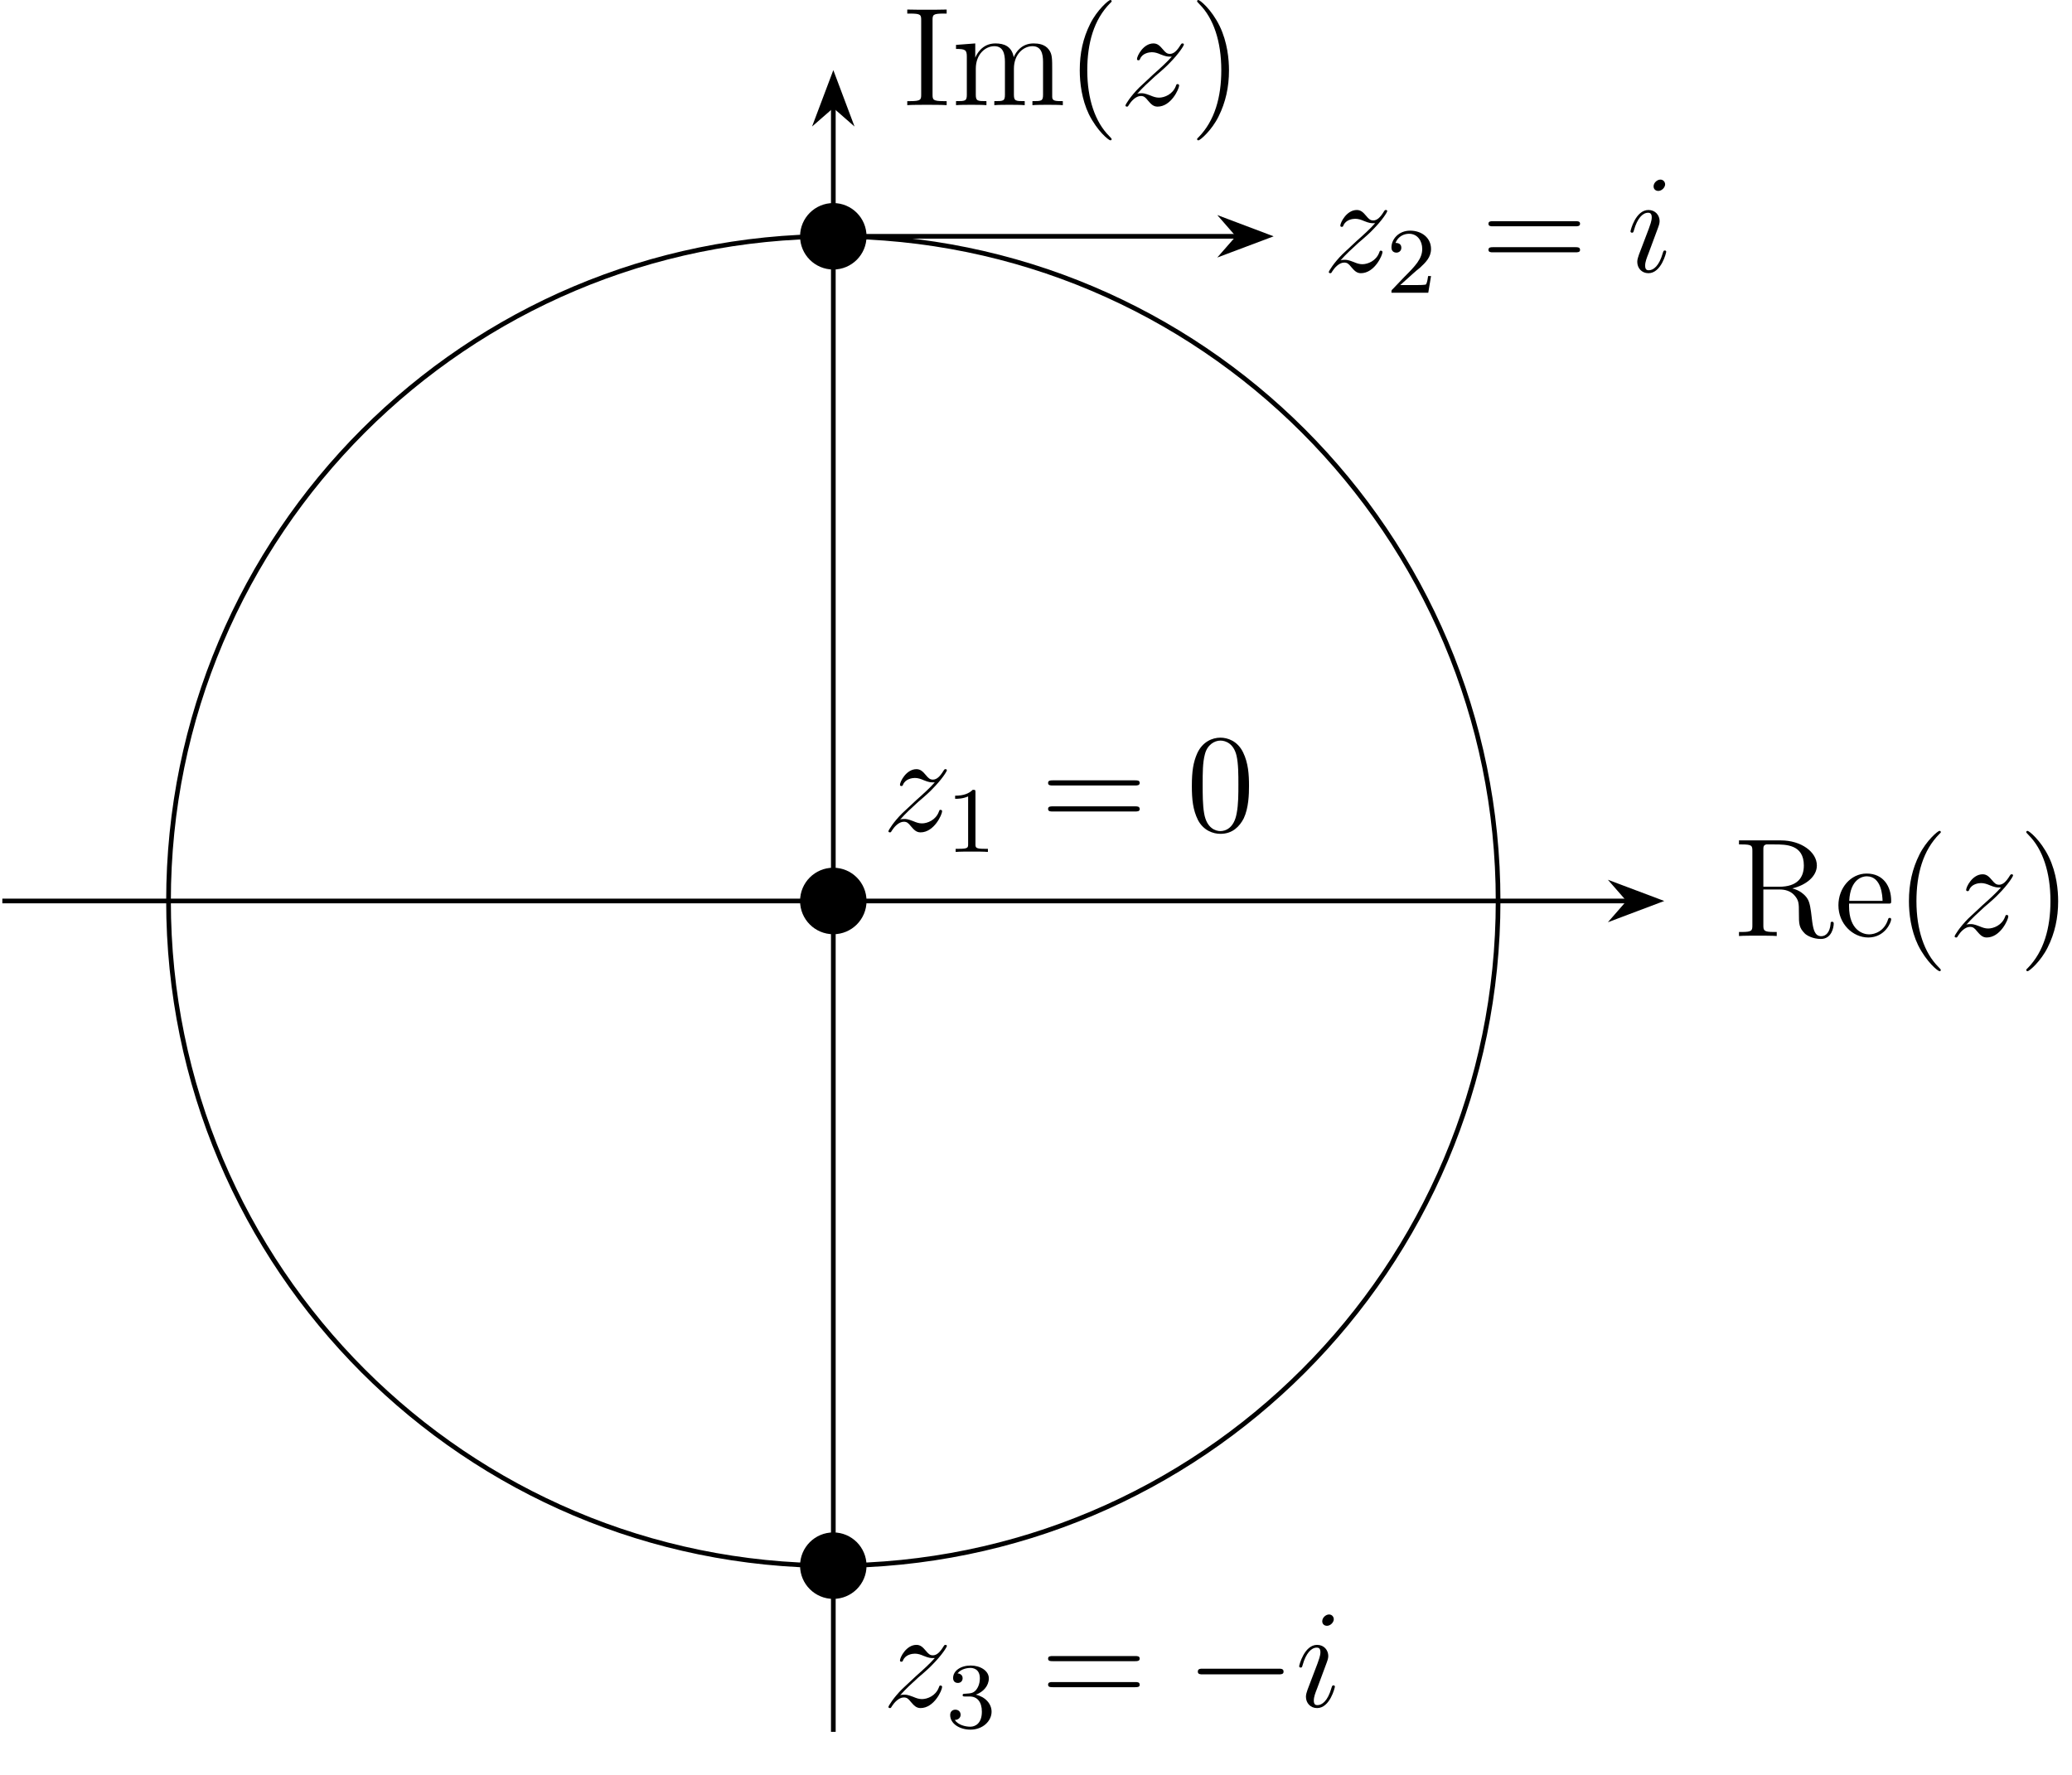
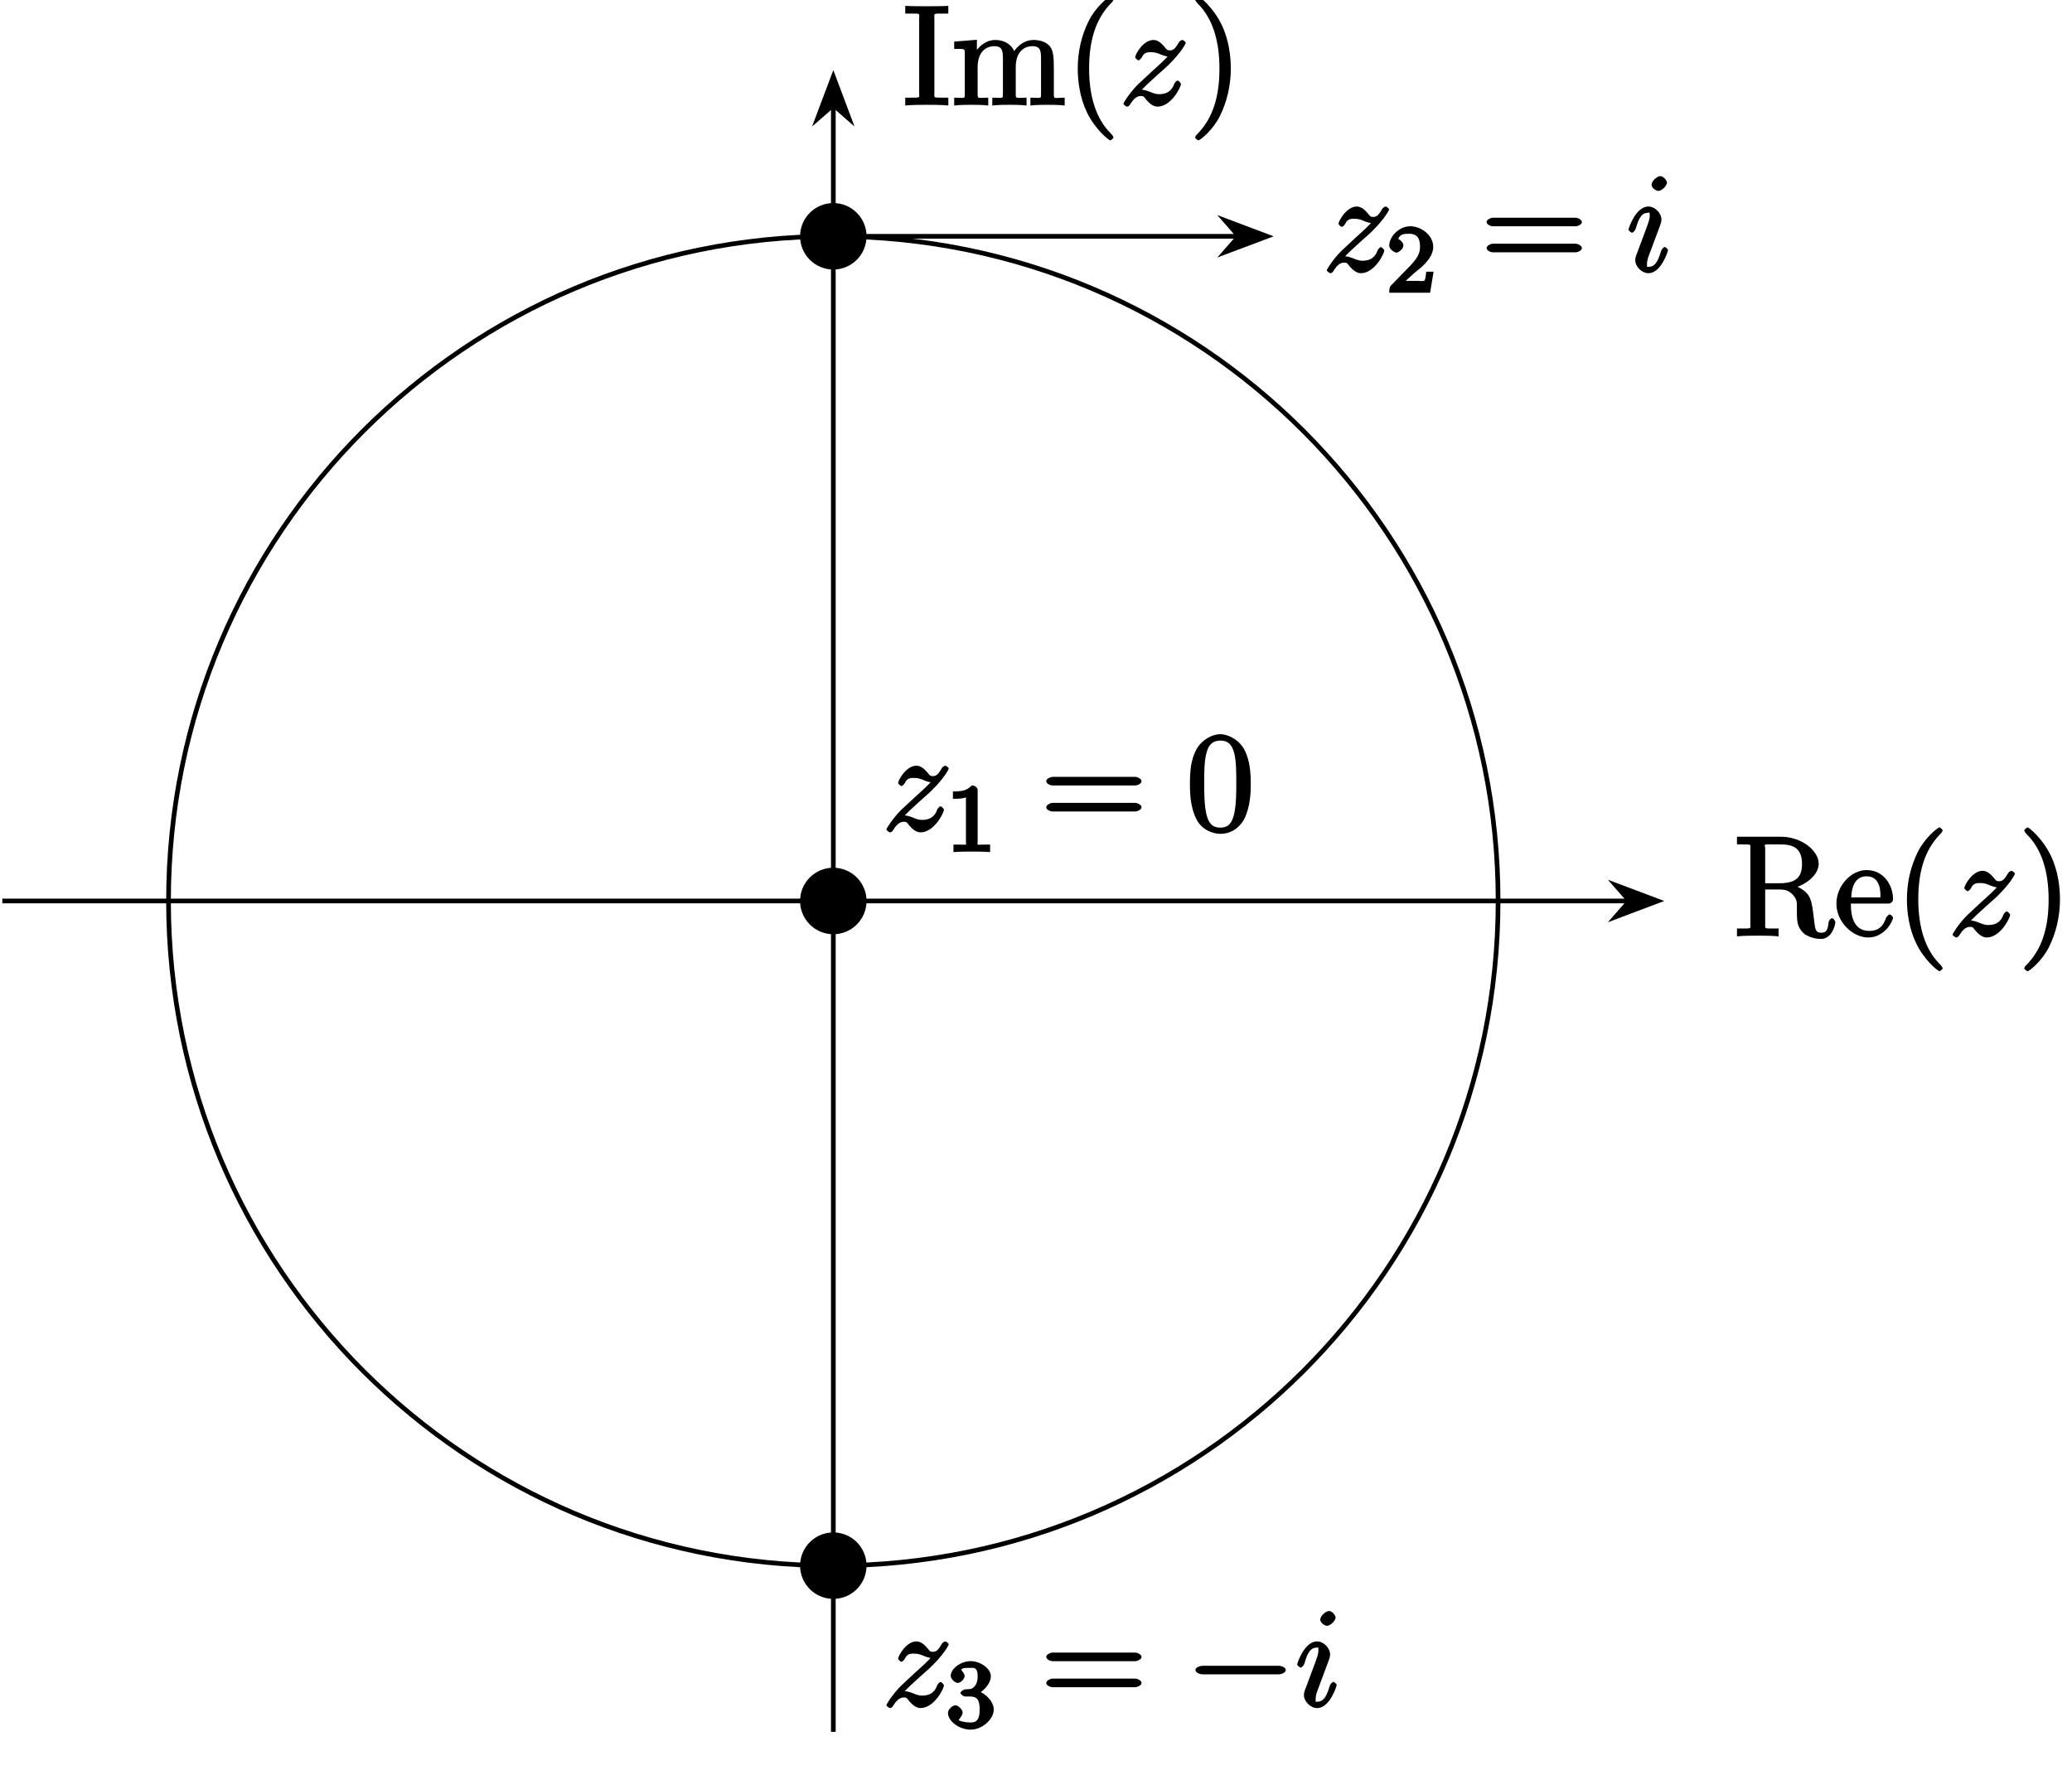
<svg xmlns="http://www.w3.org/2000/svg" xmlns:xlink="http://www.w3.org/1999/xlink" width="176.7pt" height="151.34pt" viewBox="0 0 176.7 151.34" version="1.1">
  <defs>
    <g>
      <symbol overflow="visible" id="glyph0-0">
        <path style="stroke:none;" d="" />
      </symbol>
      <symbol overflow="visible" id="glyph0-1">
-         <path style="stroke:none;" d="M 8.578 -1.047 C 8.578 -1.109 8.578 -1.219 8.438 -1.219 C 8.312 -1.219 8.312 -1.141 8.312 -1.031 C 8.25 -0.312 7.906 0.016 7.516 0.016 C 6.969 0.016 6.844 -0.547 6.75 -1.188 L 6.641 -2.078 C 6.547 -2.672 6.5 -3.062 6.141 -3.438 C 6.016 -3.562 5.703 -3.891 5.047 -4.062 C 6.234 -4.344 7.141 -5.094 7.141 -6.016 C 7.141 -7.172 5.797 -8.156 4.078 -8.156 L 0.5 -8.156 L 0.5 -7.812 L 0.734 -7.812 C 1.609 -7.812 1.641 -7.703 1.641 -7.25 L 1.641 -0.906 C 1.641 -0.469 1.609 -0.344 0.734 -0.344 L 0.5 -0.344 L 0.5 0 C 0.781 -0.031 1.75 -0.031 2.109 -0.031 C 2.453 -0.031 3.438 -0.031 3.719 0 L 3.719 -0.344 L 3.484 -0.344 C 2.625 -0.344 2.578 -0.469 2.578 -0.906 L 2.578 -3.969 L 3.969 -3.969 C 4.438 -3.969 4.875 -3.844 5.203 -3.5 C 5.609 -3.047 5.609 -2.797 5.609 -1.969 C 5.609 -1.031 5.609 -0.719 6.125 -0.203 C 6.312 -0.031 6.812 0.25 7.484 0.25 C 8.422 0.25 8.578 -0.781 8.578 -1.047 Z M 6.031 -6.016 C 6.031 -4.969 5.469 -4.203 3.922 -4.203 L 2.578 -4.203 L 2.578 -7.344 C 2.578 -7.609 2.578 -7.75 2.828 -7.812 C 2.938 -7.812 3.297 -7.812 3.531 -7.812 C 4.5 -7.812 6.031 -7.812 6.031 -6.016 Z M 6.031 -6.016 " />
+         <path style="stroke:none;" d="M 8.719 -1.188 C 8.719 -1.25 8.578 -1.516 8.438 -1.516 C 8.312 -1.516 8.156 -1.297 8.141 -1.172 C 8.078 -0.453 7.906 -0.281 7.516 -0.281 C 6.969 -0.281 7 -0.688 6.906 -1.328 L 6.797 -2.219 C 6.703 -2.828 6.609 -3.312 6.25 -3.688 C 6.125 -3.812 5.703 -4.188 5.047 -4.359 L 5.047 -4.062 C 6.234 -4.344 7.297 -5.234 7.297 -6.156 C 7.297 -7.312 5.797 -8.469 4.078 -8.469 L 0.328 -8.469 L 0.328 -7.812 L 0.734 -7.812 C 1.609 -7.812 1.469 -7.844 1.469 -7.406 L 1.469 -1.047 C 1.469 -0.609 1.609 -0.641 0.734 -0.641 L 0.328 -0.641 L 0.328 0.031 C 0.781 -0.031 1.75 -0.031 2.109 -0.031 C 2.453 -0.031 3.438 -0.031 3.875 0.031 L 3.875 -0.641 L 3.484 -0.641 C 2.625 -0.641 2.734 -0.609 2.734 -1.047 L 2.734 -3.969 L 3.969 -3.969 C 4.438 -3.969 4.75 -3.875 5.078 -3.531 C 5.484 -3.078 5.438 -2.938 5.438 -2.109 C 5.438 -1.172 5.484 -0.75 6.016 -0.234 C 6.188 -0.062 6.812 0.25 7.484 0.25 C 8.422 0.25 8.719 -0.938 8.719 -1.188 Z M 5.875 -6.156 C 5.875 -5.109 5.469 -4.5 3.922 -4.5 L 2.734 -4.5 L 2.734 -7.484 C 2.734 -7.75 2.578 -7.75 2.828 -7.812 C 2.938 -7.812 3.297 -7.812 3.531 -7.812 C 4.5 -7.812 5.875 -7.953 5.875 -6.156 Z M 5.875 -6.156 " />
      </symbol>
      <symbol overflow="visible" id="glyph0-2">
-         <path style="stroke:none;" d="M 4.859 -1.422 C 4.859 -1.5 4.812 -1.547 4.734 -1.547 C 4.641 -1.547 4.609 -1.484 4.594 -1.422 C 4.281 -0.422 3.484 -0.141 2.969 -0.141 C 2.469 -0.141 1.266 -0.484 1.266 -2.547 L 1.266 -2.766 L 4.578 -2.766 C 4.844 -2.766 4.859 -2.766 4.859 -3 C 4.859 -4.203 4.219 -5.328 2.766 -5.328 C 1.406 -5.328 0.359 -4.094 0.359 -2.625 C 0.359 -1.047 1.578 0.125 2.906 0.125 C 4.328 0.125 4.859 -1.172 4.859 -1.422 Z M 4.125 -3 L 1.281 -3 C 1.375 -4.875 2.422 -5.094 2.766 -5.094 C 4.047 -5.094 4.109 -3.406 4.125 -3 Z M 4.125 -3 " />
+         <path style="stroke:none;" d="M 5.016 -1.562 C 5.016 -1.641 4.812 -1.844 4.734 -1.844 C 4.641 -1.844 4.453 -1.625 4.422 -1.562 C 4.109 -0.562 3.484 -0.438 2.969 -0.438 C 2.469 -0.438 1.422 -0.625 1.422 -2.688 L 1.422 -2.766 L 4.578 -2.766 C 4.844 -2.766 5.016 -2.922 5.016 -3.141 C 5.016 -4.344 4.219 -5.625 2.766 -5.625 C 1.406 -5.625 0.188 -4.25 0.188 -2.766 C 0.188 -1.188 1.578 0.125 2.906 0.125 C 4.328 0.125 5.016 -1.312 5.016 -1.562 Z M 4.125 -3.297 L 1.453 -3.297 C 1.531 -5.016 2.422 -5.094 2.766 -5.094 C 4.047 -5.094 3.938 -3.547 3.938 -3.297 Z M 4.125 -3.297 " />
      </symbol>
      <symbol overflow="visible" id="glyph0-3">
-         <path style="stroke:none;" d="M 3.797 0 L 3.797 -0.344 L 3.531 -0.344 C 2.625 -0.344 2.594 -0.469 2.594 -0.906 L 2.594 -7.25 C 2.594 -7.703 2.625 -7.812 3.531 -7.812 L 3.797 -7.812 L 3.797 -8.156 C 3.5 -8.141 2.469 -8.141 2.109 -8.141 C 1.75 -8.141 0.719 -8.141 0.438 -8.156 L 0.438 -7.812 L 0.688 -7.812 C 1.594 -7.812 1.625 -7.703 1.625 -7.25 L 1.625 -0.906 C 1.625 -0.469 1.594 -0.344 0.688 -0.344 L 0.438 -0.344 L 0.438 0 C 0.719 -0.031 1.75 -0.031 2.109 -0.031 C 2.469 -0.031 3.5 -0.031 3.797 0 Z M 3.797 0 " />
+         <path style="stroke:none;" d="M 3.938 -0.141 L 3.938 -0.641 L 3.531 -0.641 C 2.625 -0.641 2.75 -0.609 2.75 -1.047 L 2.75 -7.406 C 2.75 -7.844 2.625 -7.812 3.531 -7.812 L 3.938 -7.812 L 3.938 -8.469 C 3.5 -8.438 2.469 -8.438 2.109 -8.438 C 1.75 -8.438 0.719 -8.438 0.266 -8.469 L 0.266 -7.812 L 0.688 -7.812 C 1.594 -7.812 1.453 -7.844 1.453 -7.406 L 1.453 -1.047 C 1.453 -0.609 1.594 -0.641 0.688 -0.641 L 0.266 -0.641 L 0.266 0.031 C 0.719 -0.031 1.75 -0.031 2.109 -0.031 C 2.469 -0.031 3.5 -0.031 3.938 0.031 Z M 3.938 -0.141 " />
      </symbol>
      <symbol overflow="visible" id="glyph0-4">
-         <path style="stroke:none;" d="M 9.484 0 L 9.484 -0.344 C 8.875 -0.344 8.578 -0.344 8.578 -0.703 L 8.578 -2.906 C 8.578 -4.016 8.578 -4.344 8.297 -4.734 C 7.953 -5.203 7.391 -5.266 6.984 -5.266 C 5.984 -5.266 5.484 -4.547 5.297 -4.094 C 5.125 -5.016 4.484 -5.266 3.734 -5.266 C 2.562 -5.266 2.109 -4.281 2.016 -4.047 L 2.016 -5.266 L 0.375 -5.141 L 0.375 -4.797 C 1.188 -4.797 1.297 -4.703 1.297 -4.125 L 1.297 -0.891 C 1.297 -0.344 1.156 -0.344 0.375 -0.344 L 0.375 0 C 0.688 -0.031 1.344 -0.031 1.672 -0.031 C 2.016 -0.031 2.672 -0.031 2.969 0 L 2.969 -0.344 C 2.219 -0.344 2.062 -0.344 2.062 -0.891 L 2.062 -3.109 C 2.062 -4.359 2.891 -5.031 3.641 -5.031 C 4.375 -5.031 4.547 -4.422 4.547 -3.688 L 4.547 -0.891 C 4.547 -0.344 4.406 -0.344 3.641 -0.344 L 3.641 0 C 3.938 -0.031 4.594 -0.031 4.922 -0.031 C 5.266 -0.031 5.922 -0.031 6.234 0 L 6.234 -0.344 C 5.469 -0.344 5.312 -0.344 5.312 -0.891 L 5.312 -3.109 C 5.312 -4.359 6.141 -5.031 6.891 -5.031 C 7.625 -5.031 7.797 -4.422 7.797 -3.688 L 7.797 -0.891 C 7.797 -0.344 7.656 -0.344 6.891 -0.344 L 6.891 0 C 7.203 -0.031 7.844 -0.031 8.172 -0.031 C 8.516 -0.031 9.172 -0.031 9.484 0 Z M 9.484 0 " />
+         <path style="stroke:none;" d="M 9.641 -0.141 L 9.641 -0.641 C 8.875 -0.641 8.734 -0.484 8.719 -0.844 L 8.719 -3.047 C 8.719 -4.156 8.672 -4.609 8.406 -4.984 C 8.062 -5.453 7.391 -5.562 6.984 -5.562 C 5.984 -5.562 5.312 -4.703 5.125 -4.234 L 5.453 -4.234 C 5.281 -5.156 4.484 -5.562 3.734 -5.562 C 2.562 -5.562 1.953 -4.422 1.906 -4.344 L 2.156 -4.344 L 2.156 -5.578 L 0.219 -5.422 L 0.219 -4.797 C 1.188 -4.797 1.125 -4.859 1.125 -4.266 L 1.125 -1.031 C 1.125 -0.484 1.156 -0.641 0.219 -0.641 L 0.219 0.031 C 0.688 -0.031 1.344 -0.031 1.672 -0.031 C 2.016 -0.031 2.672 -0.031 3.125 0.031 L 3.125 -0.641 C 2.219 -0.641 2.219 -0.484 2.219 -1.031 L 2.219 -3.25 C 2.219 -4.5 2.891 -5.031 3.641 -5.031 C 4.375 -5.031 4.375 -4.562 4.375 -3.844 L 4.375 -1.031 C 4.375 -0.484 4.406 -0.641 3.469 -0.641 L 3.469 0.031 C 3.938 -0.031 4.594 -0.031 4.922 -0.031 C 5.266 -0.031 5.922 -0.031 6.391 0.031 L 6.391 -0.641 C 5.469 -0.641 5.469 -0.484 5.469 -1.031 L 5.469 -3.25 C 5.469 -4.5 6.141 -5.031 6.891 -5.031 C 7.625 -5.031 7.625 -4.562 7.625 -3.844 L 7.625 -1.031 C 7.625 -0.484 7.656 -0.641 6.719 -0.641 L 6.719 0.031 C 7.203 -0.031 7.844 -0.031 8.172 -0.031 C 8.516 -0.031 9.172 -0.031 9.641 0.031 Z M 9.641 -0.141 " />
      </symbol>
      <symbol overflow="visible" id="glyph1-0">
        <path style="stroke:none;" d="" />
      </symbol>
      <symbol overflow="visible" id="glyph1-1">
-         <path style="stroke:none;" d="M 3.891 2.906 C 3.891 2.875 3.891 2.844 3.688 2.641 C 2.484 1.438 1.812 -0.531 1.812 -2.969 C 1.812 -5.297 2.375 -7.297 3.766 -8.703 C 3.891 -8.812 3.891 -8.828 3.891 -8.875 C 3.891 -8.938 3.828 -8.969 3.781 -8.969 C 3.625 -8.969 2.641 -8.109 2.062 -6.938 C 1.453 -5.719 1.172 -4.453 1.172 -2.969 C 1.172 -1.906 1.344 -0.484 1.953 0.781 C 2.672 2.219 3.641 3 3.781 3 C 3.828 3 3.891 2.969 3.891 2.906 Z M 3.891 2.906 " />
+         <path style="stroke:none;" d="M 4.047 2.766 C 4.047 2.719 4 2.594 3.797 2.391 C 2.594 1.188 1.969 -0.688 1.969 -3.125 C 1.969 -5.438 2.484 -7.328 3.875 -8.734 C 4 -8.844 4.047 -8.984 4.047 -9.016 C 4.047 -9.078 3.828 -9.266 3.781 -9.266 C 3.625 -9.266 2.516 -8.359 1.938 -7.188 C 1.328 -5.969 1 -4.594 1 -3.125 C 1 -2.062 1.172 -0.641 1.797 0.641 C 2.5 2.078 3.641 3 3.781 3 C 3.828 3 4.047 2.828 4.047 2.766 Z M 4.047 2.766 " />
      </symbol>
      <symbol overflow="visible" id="glyph1-2">
-         <path style="stroke:none;" d="M 3.375 -2.969 C 3.375 -3.891 3.25 -5.359 2.578 -6.75 C 1.875 -8.188 0.891 -8.969 0.766 -8.969 C 0.719 -8.969 0.656 -8.938 0.656 -8.875 C 0.656 -8.828 0.656 -8.812 0.859 -8.609 C 2.062 -7.406 2.719 -5.422 2.719 -2.984 C 2.719 -0.672 2.156 1.328 0.781 2.734 C 0.656 2.844 0.656 2.875 0.656 2.906 C 0.656 2.969 0.719 3 0.766 3 C 0.922 3 1.906 2.141 2.484 0.969 C 3.094 -0.25 3.375 -1.547 3.375 -2.969 Z M 3.375 -2.969 " />
+         <path style="stroke:none;" d="M 3.531 -3.125 C 3.531 -4.031 3.406 -5.516 2.734 -6.891 C 2.031 -8.328 0.891 -9.266 0.766 -9.266 C 0.719 -9.266 0.484 -9.078 0.484 -9.016 C 0.484 -8.984 0.531 -8.844 0.734 -8.641 C 1.938 -7.438 2.562 -5.562 2.562 -3.125 C 2.562 -0.812 2.047 1.078 0.656 2.484 C 0.531 2.594 0.484 2.719 0.484 2.766 C 0.484 2.828 0.719 3 0.766 3 C 0.922 3 2.016 2.109 2.594 0.938 C 3.203 -0.281 3.531 -1.688 3.531 -3.125 Z M 3.531 -3.125 " />
      </symbol>
      <symbol overflow="visible" id="glyph1-3">
-         <path style="stroke:none;" d="M 8.062 -3.875 C 8.234 -3.875 8.453 -3.875 8.453 -4.094 C 8.453 -4.312 8.25 -4.312 8.062 -4.312 L 1.031 -4.312 C 0.859 -4.312 0.641 -4.312 0.641 -4.094 C 0.641 -3.875 0.844 -3.875 1.031 -3.875 Z M 8.062 -1.656 C 8.234 -1.656 8.453 -1.656 8.453 -1.859 C 8.453 -2.094 8.25 -2.094 8.062 -2.094 L 1.031 -2.094 C 0.859 -2.094 0.641 -2.094 0.641 -1.875 C 0.641 -1.656 0.844 -1.656 1.031 -1.656 Z M 8.062 -1.656 " />
+         <path style="stroke:none;" d="M 8.062 -3.875 C 8.234 -3.875 8.609 -4.016 8.609 -4.234 C 8.609 -4.453 8.25 -4.609 8.062 -4.609 L 1.031 -4.609 C 0.859 -4.609 0.484 -4.453 0.484 -4.25 C 0.484 -4.016 0.844 -3.875 1.031 -3.875 Z M 8.062 -1.656 C 8.234 -1.656 8.609 -1.797 8.609 -2.016 C 8.609 -2.234 8.25 -2.391 8.062 -2.391 L 1.031 -2.391 C 0.859 -2.391 0.484 -2.234 0.484 -2.016 C 0.484 -1.797 0.844 -1.656 1.031 -1.656 Z M 8.062 -1.656 " />
      </symbol>
      <symbol overflow="visible" id="glyph1-4">
-         <path style="stroke:none;" d="M 5.359 -3.828 C 5.359 -4.812 5.297 -5.781 4.859 -6.688 C 4.375 -7.688 3.516 -7.953 2.922 -7.953 C 2.234 -7.953 1.391 -7.609 0.938 -6.609 C 0.609 -5.859 0.484 -5.109 0.484 -3.828 C 0.484 -2.672 0.578 -1.797 1 -0.938 C 1.469 -0.031 2.297 0.25 2.922 0.25 C 3.953 0.25 4.547 -0.375 4.906 -1.062 C 5.328 -1.953 5.359 -3.125 5.359 -3.828 Z M 2.922 0.016 C 2.531 0.016 1.75 -0.203 1.531 -1.5 C 1.406 -2.219 1.406 -3.125 1.406 -3.969 C 1.406 -4.953 1.406 -5.828 1.594 -6.531 C 1.797 -7.344 2.406 -7.703 2.922 -7.703 C 3.375 -7.703 4.062 -7.438 4.297 -6.406 C 4.453 -5.719 4.453 -4.781 4.453 -3.969 C 4.453 -3.172 4.453 -2.266 4.312 -1.531 C 4.094 -0.219 3.328 0.016 2.922 0.016 Z M 2.922 0.016 " />
+         <path style="stroke:none;" d="M 5.516 -3.969 C 5.516 -4.953 5.453 -5.922 5.016 -6.844 C 4.531 -7.828 3.516 -8.25 2.922 -8.25 C 2.234 -8.25 1.219 -7.75 0.781 -6.75 C 0.438 -6 0.328 -5.266 0.328 -3.969 C 0.328 -2.812 0.453 -1.828 0.891 -0.984 C 1.344 -0.078 2.297 0.25 2.922 0.25 C 3.953 0.25 4.656 -0.406 4.984 -1.062 C 5.484 -2.109 5.516 -3.281 5.516 -3.969 Z M 2.922 -0.281 C 2.531 -0.281 1.906 -0.344 1.688 -1.656 C 1.547 -2.359 1.547 -3.281 1.547 -4.109 C 1.547 -5.094 1.547 -5.969 1.75 -6.688 C 1.953 -7.484 2.406 -7.703 2.922 -7.703 C 3.375 -7.703 3.891 -7.578 4.125 -6.547 C 4.281 -5.875 4.281 -4.922 4.281 -4.109 C 4.281 -3.312 4.281 -2.406 4.141 -1.672 C 3.922 -0.359 3.328 -0.281 2.922 -0.281 Z M 2.922 -0.281 " />
      </symbol>
      <symbol overflow="visible" id="glyph2-0">
        <path style="stroke:none;" d="" />
      </symbol>
      <symbol overflow="visible" id="glyph2-1">
-         <path style="stroke:none;" d="M 1.516 -0.969 C 2.031 -1.547 2.453 -1.922 3.047 -2.469 C 3.766 -3.078 4.078 -3.375 4.25 -3.562 C 5.078 -4.391 5.5 -5.078 5.5 -5.172 C 5.5 -5.266 5.406 -5.266 5.375 -5.266 C 5.297 -5.266 5.266 -5.219 5.219 -5.141 C 4.906 -4.625 4.625 -4.375 4.312 -4.375 C 4.062 -4.375 3.938 -4.484 3.703 -4.766 C 3.453 -5.062 3.25 -5.266 2.906 -5.266 C 2.031 -5.266 1.5 -4.188 1.5 -3.938 C 1.5 -3.891 1.516 -3.828 1.625 -3.828 C 1.719 -3.828 1.734 -3.875 1.766 -3.953 C 1.969 -4.438 2.547 -4.516 2.766 -4.516 C 3.031 -4.516 3.266 -4.438 3.516 -4.328 C 3.969 -4.141 4.156 -4.141 4.281 -4.141 C 4.359 -4.141 4.406 -4.141 4.469 -4.141 C 4.078 -3.688 3.438 -3.109 2.891 -2.625 L 1.688 -1.5 C 0.953 -0.766 0.516 -0.062 0.516 0.031 C 0.516 0.094 0.578 0.125 0.641 0.125 C 0.719 0.125 0.734 0.109 0.812 -0.031 C 1 -0.328 1.391 -0.781 1.828 -0.781 C 2.078 -0.781 2.203 -0.688 2.438 -0.391 C 2.672 -0.125 2.875 0.125 3.25 0.125 C 4.422 0.125 5.094 -1.406 5.094 -1.672 C 5.094 -1.719 5.078 -1.797 4.953 -1.797 C 4.859 -1.797 4.859 -1.75 4.812 -1.625 C 4.547 -0.922 3.844 -0.641 3.375 -0.641 C 3.125 -0.641 2.891 -0.719 2.641 -0.828 C 2.156 -1.016 2.031 -1.016 1.875 -1.016 C 1.75 -1.016 1.625 -1.016 1.516 -0.969 Z M 1.516 -0.969 " />
+         <path style="stroke:none;" d="M 1.625 -1 C 2.141 -1.594 2.562 -1.953 3.156 -2.5 C 3.875 -3.125 4.188 -3.422 4.344 -3.594 C 5.188 -4.422 5.656 -5.219 5.656 -5.312 C 5.656 -5.422 5.406 -5.562 5.375 -5.562 C 5.297 -5.562 5.156 -5.469 5.094 -5.391 C 4.797 -4.875 4.625 -4.672 4.312 -4.672 C 4.062 -4.672 4.047 -4.734 3.812 -5.016 C 3.562 -5.312 3.25 -5.562 2.906 -5.562 C 2.031 -5.562 1.344 -4.328 1.344 -4.078 C 1.344 -4.047 1.516 -3.828 1.625 -3.828 C 1.719 -3.828 1.891 -4.016 1.922 -4.094 C 2.125 -4.578 2.547 -4.516 2.766 -4.516 C 3.031 -4.516 3.266 -4.438 3.516 -4.328 C 3.969 -4.141 4.156 -4.141 4.281 -4.141 C 4.359 -4.141 4.406 -4.141 4.469 -4.141 L 4.344 -4.406 C 3.953 -3.938 3.312 -3.359 2.766 -2.875 L 1.562 -1.75 C 0.844 -1.016 0.344 -0.203 0.344 -0.125 C 0.344 -0.047 0.578 0.125 0.641 0.125 C 0.719 0.125 0.844 0.078 0.922 -0.078 C 1.109 -0.375 1.391 -0.781 1.828 -0.781 C 2.078 -0.781 2.078 -0.734 2.312 -0.438 C 2.547 -0.172 2.875 0.125 3.25 0.125 C 4.422 0.125 5.25 -1.547 5.25 -1.812 C 5.25 -1.859 5.078 -2.094 4.953 -2.094 C 4.859 -2.094 4.688 -1.891 4.656 -1.766 C 4.391 -1.062 3.844 -0.938 3.375 -0.938 C 3.125 -0.938 2.891 -1.016 2.641 -1.125 C 2.156 -1.312 2.031 -1.312 1.875 -1.312 C 1.75 -1.312 1.625 -1.312 1.516 -1.266 Z M 1.625 -1 " />
      </symbol>
      <symbol overflow="visible" id="glyph2-2">
-         <path style="stroke:none;" d="M 3.375 -1.703 C 3.375 -1.766 3.328 -1.812 3.266 -1.812 C 3.156 -1.812 3.141 -1.781 3.078 -1.578 C 2.766 -0.484 2.281 -0.125 1.891 -0.125 C 1.75 -0.125 1.578 -0.156 1.578 -0.516 C 1.578 -0.844 1.719 -1.188 1.859 -1.547 L 2.688 -3.781 C 2.719 -3.875 2.812 -4.094 2.812 -4.312 C 2.812 -4.812 2.453 -5.266 1.859 -5.266 C 0.766 -5.266 0.328 -3.531 0.328 -3.438 C 0.328 -3.391 0.375 -3.328 0.453 -3.328 C 0.562 -3.328 0.578 -3.375 0.625 -3.547 C 0.906 -4.547 1.359 -5.031 1.828 -5.031 C 1.938 -5.031 2.141 -5.016 2.141 -4.641 C 2.141 -4.328 1.984 -3.938 1.891 -3.672 L 1.047 -1.453 C 0.984 -1.25 0.906 -1.062 0.906 -0.844 C 0.906 -0.312 1.281 0.125 1.859 0.125 C 2.953 0.125 3.375 -1.625 3.375 -1.703 Z M 3.281 -7.453 C 3.281 -7.641 3.141 -7.859 2.875 -7.859 C 2.609 -7.859 2.297 -7.594 2.297 -7.281 C 2.297 -6.984 2.547 -6.891 2.688 -6.891 C 3.016 -6.891 3.281 -7.203 3.281 -7.453 Z M 3.281 -7.453 " />
+         <path style="stroke:none;" d="M 3.531 -1.859 C 3.531 -1.906 3.328 -2.109 3.266 -2.109 C 3.156 -2.109 2.969 -1.922 2.922 -1.719 C 2.609 -0.641 2.281 -0.422 1.891 -0.422 C 1.75 -0.422 1.734 -0.297 1.734 -0.656 C 1.734 -0.984 1.875 -1.344 2.016 -1.703 L 2.844 -3.922 C 2.875 -4.016 2.969 -4.234 2.969 -4.453 C 2.969 -4.953 2.453 -5.562 1.859 -5.562 C 0.766 -5.562 0.156 -3.688 0.156 -3.578 C 0.156 -3.531 0.375 -3.328 0.453 -3.328 C 0.562 -3.328 0.734 -3.531 0.781 -3.688 C 1.062 -4.703 1.359 -5.031 1.828 -5.031 C 1.938 -5.031 1.969 -5.156 1.969 -4.781 C 1.969 -4.469 1.812 -4.078 1.719 -3.812 L 0.891 -1.594 C 0.812 -1.406 0.734 -1.203 0.734 -0.984 C 0.734 -0.453 1.281 0.125 1.859 0.125 C 2.953 0.125 3.531 -1.766 3.531 -1.859 Z M 3.438 -7.609 C 3.438 -7.781 3.141 -8.156 2.875 -8.156 C 2.609 -8.156 2.125 -7.734 2.125 -7.422 C 2.125 -7.125 2.547 -6.891 2.688 -6.891 C 3.016 -6.891 3.438 -7.344 3.438 -7.609 Z M 3.438 -7.609 " />
      </symbol>
      <symbol overflow="visible" id="glyph3-0">
        <path style="stroke:none;" d="" />
      </symbol>
      <symbol overflow="visible" id="glyph3-1">
-         <path style="stroke:none;" d="M 2.5 -5.078 C 2.5 -5.297 2.484 -5.297 2.266 -5.297 C 1.938 -4.984 1.516 -4.797 0.766 -4.797 L 0.766 -4.531 C 0.984 -4.531 1.406 -4.531 1.875 -4.734 L 1.875 -0.656 C 1.875 -0.359 1.844 -0.266 1.094 -0.266 L 0.812 -0.266 L 0.812 0 C 1.141 -0.031 1.828 -0.031 2.188 -0.031 C 2.547 -0.031 3.234 -0.031 3.562 0 L 3.562 -0.266 L 3.281 -0.266 C 2.531 -0.266 2.5 -0.359 2.5 -0.656 Z M 2.5 -5.078 " />
+         <path style="stroke:none;" d="M 2.688 -5.266 C 2.688 -5.469 2.484 -5.672 2.188 -5.672 C 1.812 -5.297 1.516 -5.156 0.578 -5.156 L 0.578 -4.531 C 0.984 -4.531 1.406 -4.531 1.688 -4.656 L 1.688 -0.844 C 1.688 -0.547 1.844 -0.625 1.094 -0.625 L 0.625 -0.625 L 0.625 0.016 C 1.141 -0.031 1.828 -0.031 2.188 -0.031 C 2.547 -0.031 3.234 -0.031 3.75 0.016 L 3.75 -0.625 L 3.281 -0.625 C 2.531 -0.625 2.688 -0.547 2.688 -0.844 Z M 2.688 -5.266 " />
      </symbol>
      <symbol overflow="visible" id="glyph3-2">
-         <path style="stroke:none;" d="M 2.25 -1.625 C 2.375 -1.75 2.703 -2.016 2.844 -2.125 C 3.328 -2.578 3.797 -3.016 3.797 -3.734 C 3.797 -4.688 3 -5.297 2.016 -5.297 C 1.047 -5.297 0.422 -4.578 0.422 -3.859 C 0.422 -3.469 0.734 -3.422 0.844 -3.422 C 1.016 -3.422 1.266 -3.531 1.266 -3.844 C 1.266 -4.25 0.859 -4.25 0.766 -4.25 C 1 -4.844 1.531 -5.031 1.922 -5.031 C 2.656 -5.031 3.047 -4.406 3.047 -3.734 C 3.047 -2.906 2.469 -2.297 1.516 -1.344 L 0.516 -0.297 C 0.422 -0.219 0.422 -0.203 0.422 0 L 3.562 0 L 3.797 -1.422 L 3.547 -1.422 C 3.531 -1.266 3.469 -0.875 3.375 -0.719 C 3.328 -0.656 2.719 -0.656 2.594 -0.656 L 1.172 -0.656 Z M 2.25 -1.625 " />
+         <path style="stroke:none;" d="M 2.375 -1.688 C 2.5 -1.797 2.844 -2.062 2.969 -2.172 C 3.453 -2.625 3.984 -3.203 3.984 -3.922 C 3.984 -4.875 3 -5.672 2.016 -5.672 C 1.047 -5.672 0.234 -4.75 0.234 -4.047 C 0.234 -3.656 0.734 -3.422 0.844 -3.422 C 1.016 -3.422 1.438 -3.719 1.438 -4.031 C 1.438 -4.438 0.859 -4.625 1.016 -4.625 C 1.172 -5.016 1.531 -5.031 1.922 -5.031 C 2.656 -5.031 2.859 -4.594 2.859 -3.922 C 2.859 -3.094 2.328 -2.609 1.391 -1.656 L 0.375 -0.609 C 0.281 -0.531 0.234 -0.375 0.234 0 L 3.719 0 L 4.016 -1.797 L 3.391 -1.797 C 3.344 -1.453 3.328 -1.172 3.234 -1.031 C 3.188 -0.969 2.719 -1.016 2.594 -1.016 L 1.172 -1.016 L 1.297 -0.703 Z M 2.375 -1.688 " />
      </symbol>
      <symbol overflow="visible" id="glyph3-3">
-         <path style="stroke:none;" d="M 2.016 -2.656 C 2.641 -2.656 3.047 -2.203 3.047 -1.359 C 3.047 -0.359 2.484 -0.078 2.062 -0.078 C 1.625 -0.078 1.016 -0.234 0.734 -0.656 C 1.031 -0.656 1.234 -0.844 1.234 -1.094 C 1.234 -1.359 1.047 -1.531 0.781 -1.531 C 0.578 -1.531 0.344 -1.406 0.344 -1.078 C 0.344 -0.328 1.156 0.172 2.078 0.172 C 3.125 0.172 3.875 -0.562 3.875 -1.359 C 3.875 -2.031 3.344 -2.625 2.531 -2.812 C 3.156 -3.031 3.641 -3.562 3.641 -4.203 C 3.641 -4.844 2.922 -5.297 2.094 -5.297 C 1.234 -5.297 0.594 -4.844 0.594 -4.234 C 0.594 -3.938 0.781 -3.812 1 -3.812 C 1.25 -3.812 1.406 -3.984 1.406 -4.219 C 1.406 -4.516 1.141 -4.625 0.969 -4.625 C 1.312 -5.062 1.922 -5.094 2.062 -5.094 C 2.266 -5.094 2.875 -5.031 2.875 -4.203 C 2.875 -3.656 2.641 -3.312 2.531 -3.188 C 2.297 -2.938 2.109 -2.922 1.625 -2.891 C 1.469 -2.891 1.406 -2.875 1.406 -2.766 C 1.406 -2.656 1.484 -2.656 1.625 -2.656 Z M 2.016 -2.656 " />
+         <path style="stroke:none;" d="M 2.016 -2.656 C 2.641 -2.656 2.859 -2.375 2.859 -1.547 C 2.859 -0.547 2.484 -0.438 2.062 -0.438 C 1.625 -0.438 1.141 -0.547 1.078 -0.656 C 1.031 -0.656 1.406 -1.016 1.406 -1.281 C 1.406 -1.531 1.047 -1.906 0.781 -1.906 C 0.578 -1.906 0.156 -1.578 0.156 -1.266 C 0.156 -0.516 1.156 0.172 2.078 0.172 C 3.125 0.172 4.062 -0.75 4.062 -1.547 C 4.062 -2.203 3.344 -3 2.531 -3.172 L 2.531 -2.812 C 3.156 -3.031 3.812 -3.75 3.812 -4.391 C 3.812 -5.031 2.922 -5.672 2.094 -5.672 C 1.234 -5.672 0.391 -5.016 0.391 -4.422 C 0.391 -4.125 0.781 -3.812 1 -3.812 C 1.25 -3.812 1.578 -4.172 1.578 -4.406 C 1.578 -4.688 1.141 -4.984 1.328 -4.984 C 1.438 -5.125 1.922 -5.094 2.062 -5.094 C 2.266 -5.094 2.688 -5.219 2.688 -4.391 C 2.688 -3.828 2.516 -3.625 2.406 -3.5 C 2.156 -3.25 2.109 -3.297 1.625 -3.266 C 1.469 -3.25 1.219 -3.062 1.219 -2.953 C 1.219 -2.844 1.484 -2.656 1.625 -2.656 Z M 2.016 -2.656 " />
      </symbol>
      <symbol overflow="visible" id="glyph4-0">
        <path style="stroke:none;" d="" />
      </symbol>
      <symbol overflow="visible" id="glyph4-1">
-         <path style="stroke:none;" d="M 7.875 -2.75 C 8.078 -2.75 8.297 -2.75 8.297 -2.984 C 8.297 -3.234 8.078 -3.234 7.875 -3.234 L 1.406 -3.234 C 1.203 -3.234 0.984 -3.234 0.984 -2.984 C 0.984 -2.75 1.203 -2.75 1.406 -2.75 Z M 7.875 -2.75 " />
+         <path style="stroke:none;" d="M 7.875 -2.75 C 8.078 -2.75 8.484 -2.875 8.484 -3.125 C 8.484 -3.359 8.078 -3.484 7.875 -3.484 L 1.406 -3.484 C 1.203 -3.484 0.781 -3.359 0.781 -3.125 C 0.781 -2.875 1.203 -2.75 1.406 -2.75 Z M 7.875 -2.75 " />
      </symbol>
    </g>
  </defs>
  <g id="surface1">
    <path style="fill:none;stroke-width:0.399;stroke-linecap:butt;stroke-linejoin:miter;stroke:rgb(0%,0%,0%);stroke-opacity:1;stroke-miterlimit:10;" d="M -70.866 0 L 67.802 0 " transform="matrix(1,0,0,-1,71.065,76.848)" />
    <path style="fill-rule:nonzero;fill:rgb(0%,0%,0%);fill-opacity:1;stroke-width:0.399;stroke-linecap:butt;stroke-linejoin:miter;stroke:rgb(0%,0%,0%);stroke-opacity:1;stroke-miterlimit:10;" d="M 4.213 0 L 0.643 1.344 L 1.819 0 L 0.643 -1.347 Z M 4.213 0 " transform="matrix(1,0,0,-1,137.1499,76.848)" />
    <path style="fill:none;stroke-width:0.399;stroke-linecap:butt;stroke-linejoin:miter;stroke:rgb(0%,0%,0%);stroke-opacity:1;stroke-miterlimit:10;" d="M 0.001 -70.867 L 0.001 67.805 " transform="matrix(1,0,0,-1,71.065,76.848)" />
    <path style="fill-rule:nonzero;fill:rgb(0%,0%,0%);fill-opacity:1;stroke-width:0.399;stroke-linecap:butt;stroke-linejoin:miter;stroke:rgb(0%,0%,0%);stroke-opacity:1;stroke-miterlimit:10;" d="M 4.216 -0.001 L 0.642 1.346 L 1.818 -0.001 L 0.642 -1.345 Z M 4.216 -0.001 " transform="matrix(0,-1,-1,0,71.065,10.76305)" />
    <g style="fill:rgb(0%,0%,0%);fill-opacity:1;">
      <use xlink:href="#glyph0-1" x="147.801" y="79.837" />
      <use xlink:href="#glyph0-2" x="156.421" y="79.837" />
    </g>
    <g style="fill:rgb(0%,0%,0%);fill-opacity:1;">
      <use xlink:href="#glyph1-1" x="161.622" y="79.837" />
    </g>
    <g style="fill:rgb(0%,0%,0%);fill-opacity:1;">
      <use xlink:href="#glyph2-1" x="166.174" y="79.837" />
    </g>
    <g style="fill:rgb(0%,0%,0%);fill-opacity:1;">
      <use xlink:href="#glyph1-2" x="172.144" y="79.837" />
    </g>
    <g style="fill:rgb(0%,0%,0%);fill-opacity:1;">
      <use xlink:href="#glyph0-3" x="76.934" y="8.97" />
      <use xlink:href="#glyph0-4" x="81.154" y="8.97" />
    </g>
    <g style="fill:rgb(0%,0%,0%);fill-opacity:1;">
      <use xlink:href="#glyph1-1" x="90.91" y="8.97" />
    </g>
    <g style="fill:rgb(0%,0%,0%);fill-opacity:1;">
      <use xlink:href="#glyph2-1" x="95.462" y="8.97" />
    </g>
    <g style="fill:rgb(0%,0%,0%);fill-opacity:1;">
      <use xlink:href="#glyph1-2" x="101.433" y="8.97" />
    </g>
    <path style="fill:none;stroke-width:0.399;stroke-linecap:butt;stroke-linejoin:miter;stroke:rgb(0%,0%,0%);stroke-opacity:1;stroke-miterlimit:10;" d="M 56.693 0 C 56.693 31.313 31.31 56.692 0.001 56.692 C -31.311 56.692 -56.694 31.313 -56.694 0 C -56.694 -31.312 -31.311 -56.695 0.001 -56.695 C 31.31 -56.695 56.693 -31.312 56.693 0 Z M 56.693 0 " transform="matrix(1,0,0,-1,71.065,76.848)" />
    <path style=" stroke:none;fill-rule:nonzero;fill:rgb(0%,0%,0%);fill-opacity:1;" d="M 73.898 76.848 C 73.898 75.281 72.629 74.012 71.066 74.012 C 69.5 74.012 68.23 75.281 68.23 76.848 C 68.23 78.414 69.5 79.684 71.066 79.684 C 72.629 79.684 73.898 78.414 73.898 76.848 Z M 73.898 76.848 " />
    <g style="fill:rgb(0%,0%,0%);fill-opacity:1;">
      <use xlink:href="#glyph2-1" x="75.249" y="70.871" />
    </g>
    <g style="fill:rgb(0%,0%,0%);fill-opacity:1;">
      <use xlink:href="#glyph3-1" x="80.687" y="72.664" />
    </g>
    <g style="fill:rgb(0%,0%,0%);fill-opacity:1;">
      <use xlink:href="#glyph1-3" x="88.74" y="70.871" />
    </g>
    <g style="fill:rgb(0%,0%,0%);fill-opacity:1;">
-       <use xlink:href="#glyph1-4" x="101.157" y="70.871" />
+       <use xlink:href="#glyph1-4" x="101.149" y="70.871" />
    </g>
    <path style=" stroke:none;fill-rule:nonzero;fill:rgb(0%,0%,0%);fill-opacity:1;" d="M 73.898 20.156 C 73.898 18.59 72.629 17.32 71.066 17.32 C 69.5 17.32 68.23 18.59 68.23 20.156 C 68.23 21.719 69.5 22.988 71.066 22.988 C 72.629 22.988 73.898 21.719 73.898 20.156 Z M 73.898 20.156 " />
    <g style="fill:rgb(0%,0%,0%);fill-opacity:1;">
      <use xlink:href="#glyph2-1" x="112.803" y="23.177" />
    </g>
    <g style="fill:rgb(0%,0%,0%);fill-opacity:1;">
      <use xlink:href="#glyph3-2" x="118.241" y="24.97" />
    </g>
    <g style="fill:rgb(0%,0%,0%);fill-opacity:1;">
      <use xlink:href="#glyph1-3" x="126.294" y="23.177" />
    </g>
    <g style="fill:rgb(0%,0%,0%);fill-opacity:1;">
      <use xlink:href="#glyph2-2" x="138.72" y="23.177" />
    </g>
    <path style="fill:none;stroke-width:0.399;stroke-linecap:butt;stroke-linejoin:miter;stroke:rgb(0%,0%,0%);stroke-opacity:1;stroke-miterlimit:10;" d="M 0.001 56.692 L 34.49 56.692 " transform="matrix(1,0,0,-1,71.065,76.848)" />
    <path style="fill-rule:nonzero;fill:rgb(0%,0%,0%);fill-opacity:1;stroke-width:0.399;stroke-linecap:butt;stroke-linejoin:miter;stroke:rgb(0%,0%,0%);stroke-opacity:1;stroke-miterlimit:10;" d="M 4.213 -0.002 L 0.643 1.346 L 1.819 -0.002 L 0.643 -1.346 Z M 4.213 -0.002 " transform="matrix(1,0,0,-1,103.8374,20.15437)" />
    <path style=" stroke:none;fill-rule:nonzero;fill:rgb(0%,0%,0%);fill-opacity:1;" d="M 73.898 133.543 C 73.898 131.977 72.629 130.707 71.066 130.707 C 69.5 130.707 68.23 131.977 68.23 133.543 C 68.23 135.105 69.5 136.375 71.066 136.375 C 72.629 136.375 73.898 135.105 73.898 133.543 Z M 73.898 133.543 " />
    <g style="fill:rgb(0%,0%,0%);fill-opacity:1;">
      <use xlink:href="#glyph2-1" x="75.249" y="145.563" />
    </g>
    <g style="fill:rgb(0%,0%,0%);fill-opacity:1;">
      <use xlink:href="#glyph3-3" x="80.687" y="147.356" />
    </g>
    <g style="fill:rgb(0%,0%,0%);fill-opacity:1;">
      <use xlink:href="#glyph1-3" x="88.74" y="145.563" />
    </g>
    <g style="fill:rgb(0%,0%,0%);fill-opacity:1;">
      <use xlink:href="#glyph4-1" x="101.166" y="145.563" />
    </g>
    <g style="fill:rgb(0%,0%,0%);fill-opacity:1;">
      <use xlink:href="#glyph2-2" x="110.464" y="145.563" />
    </g>
  </g>
</svg>
